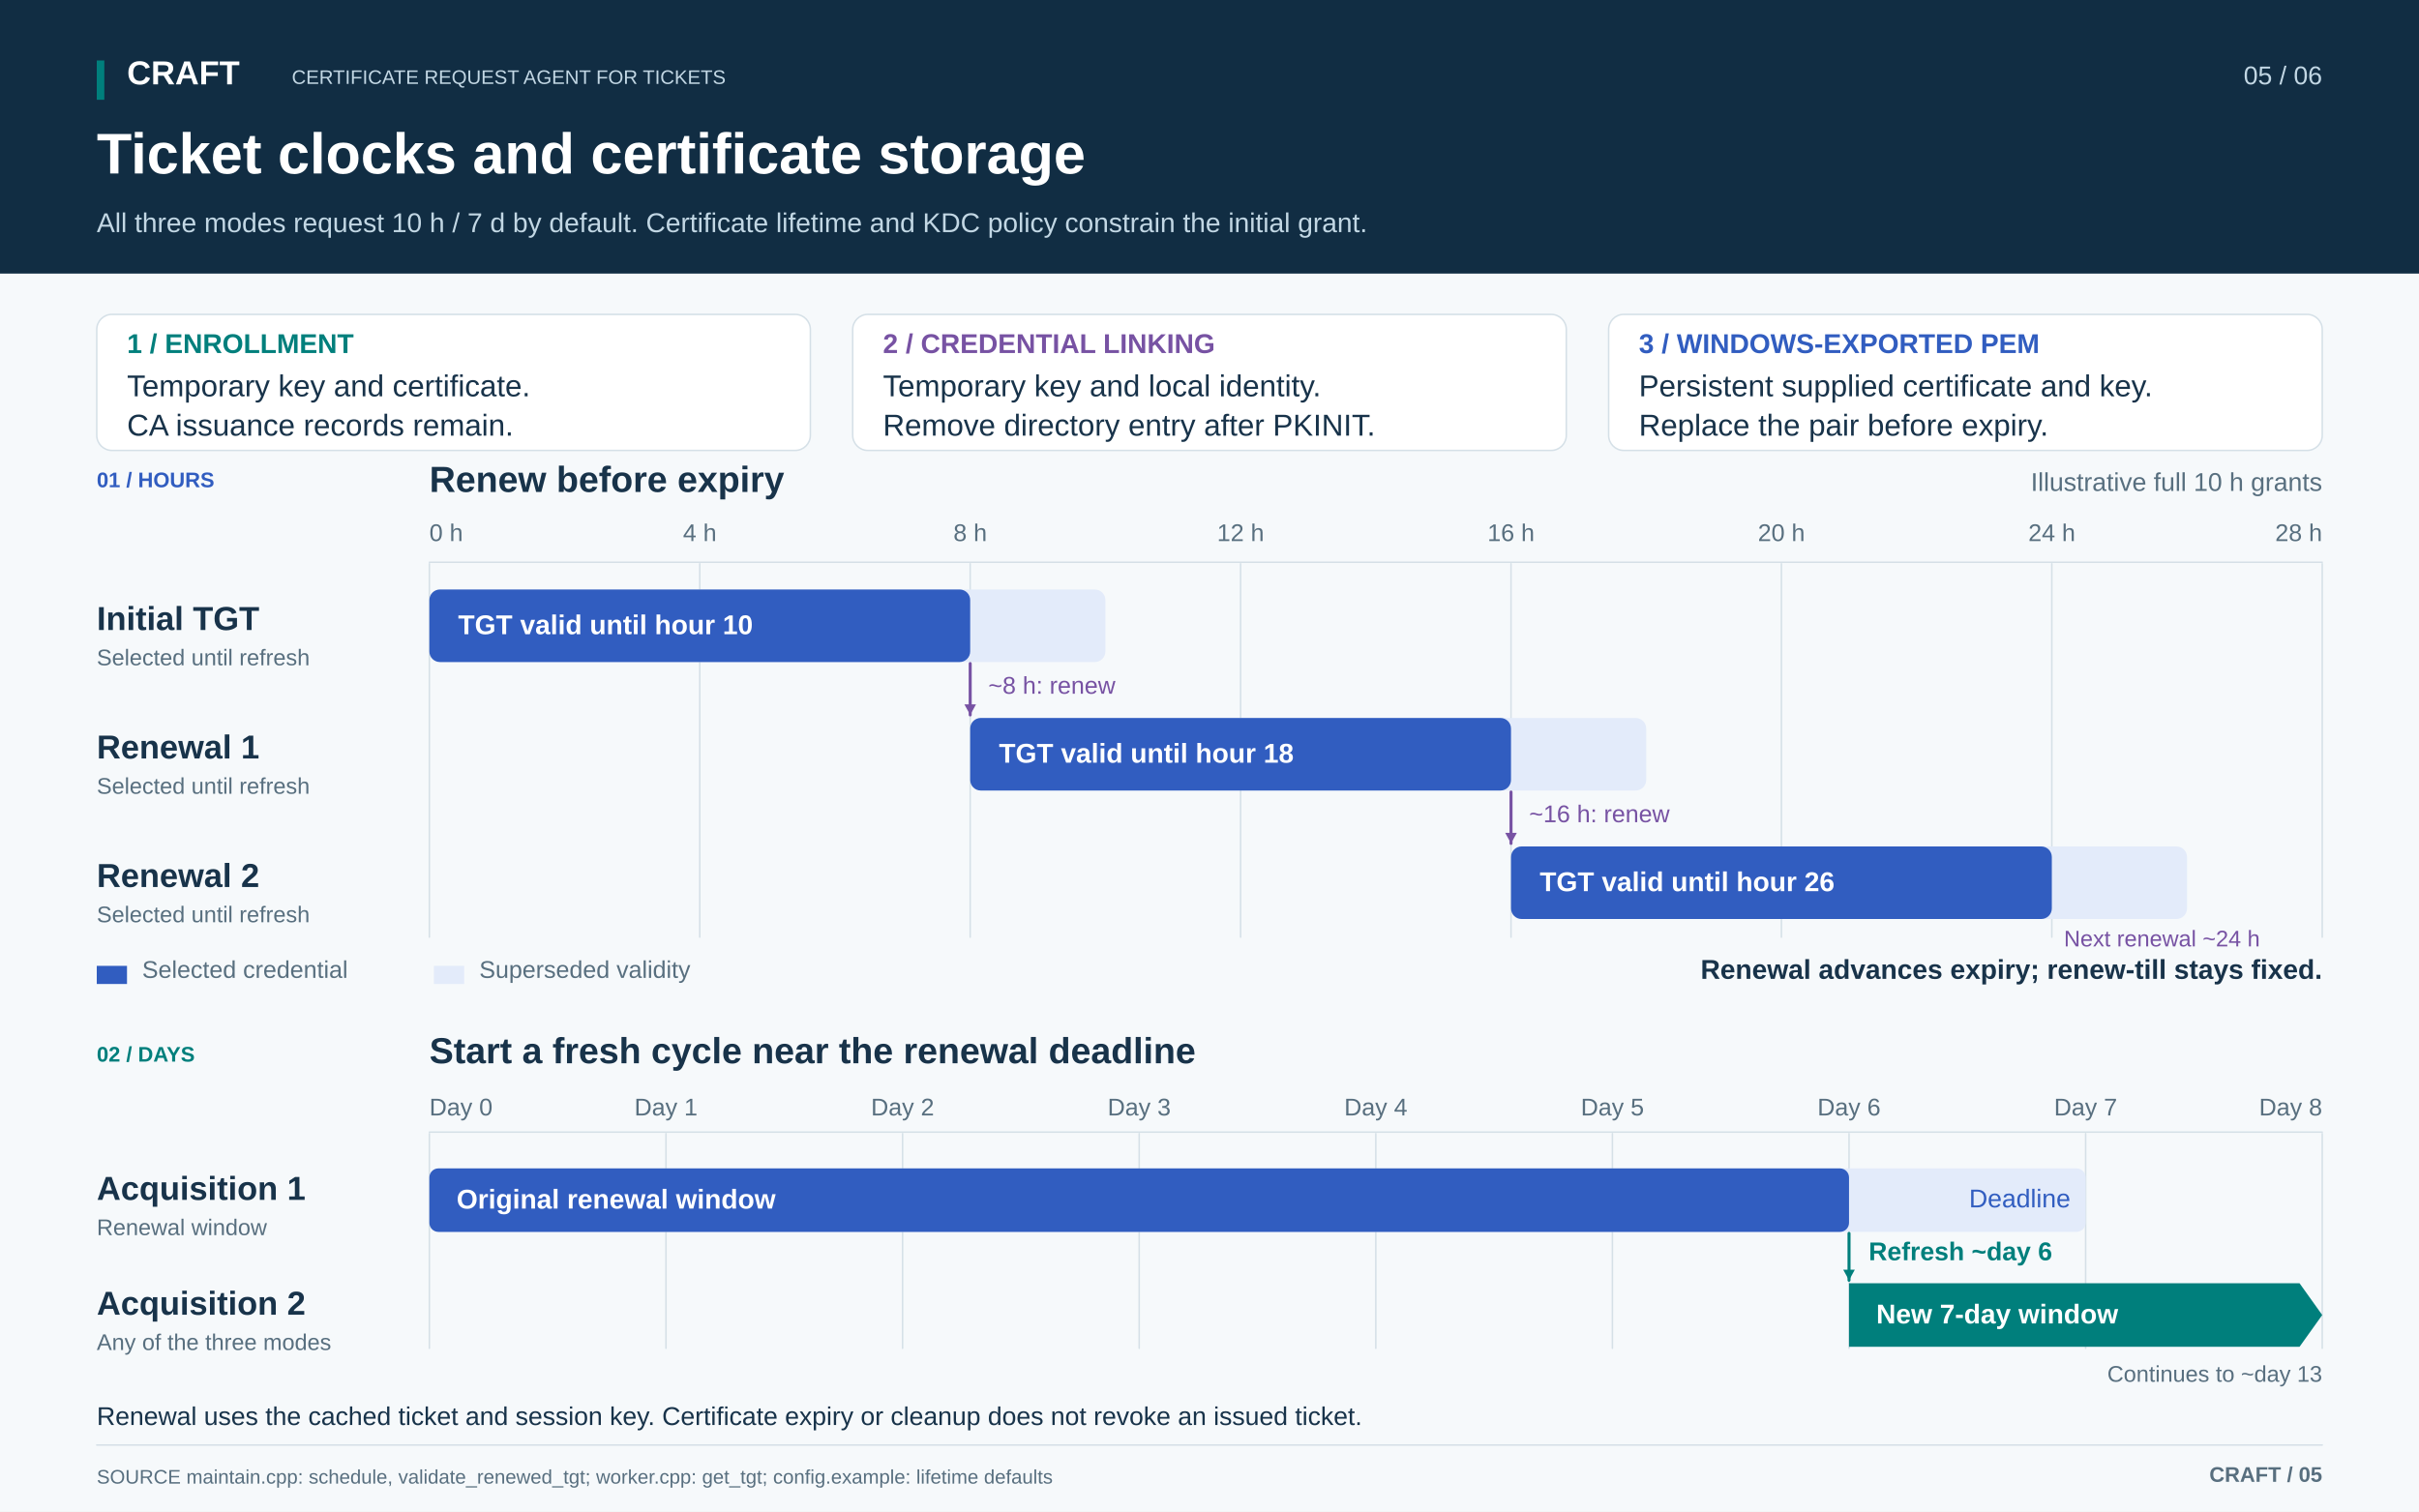
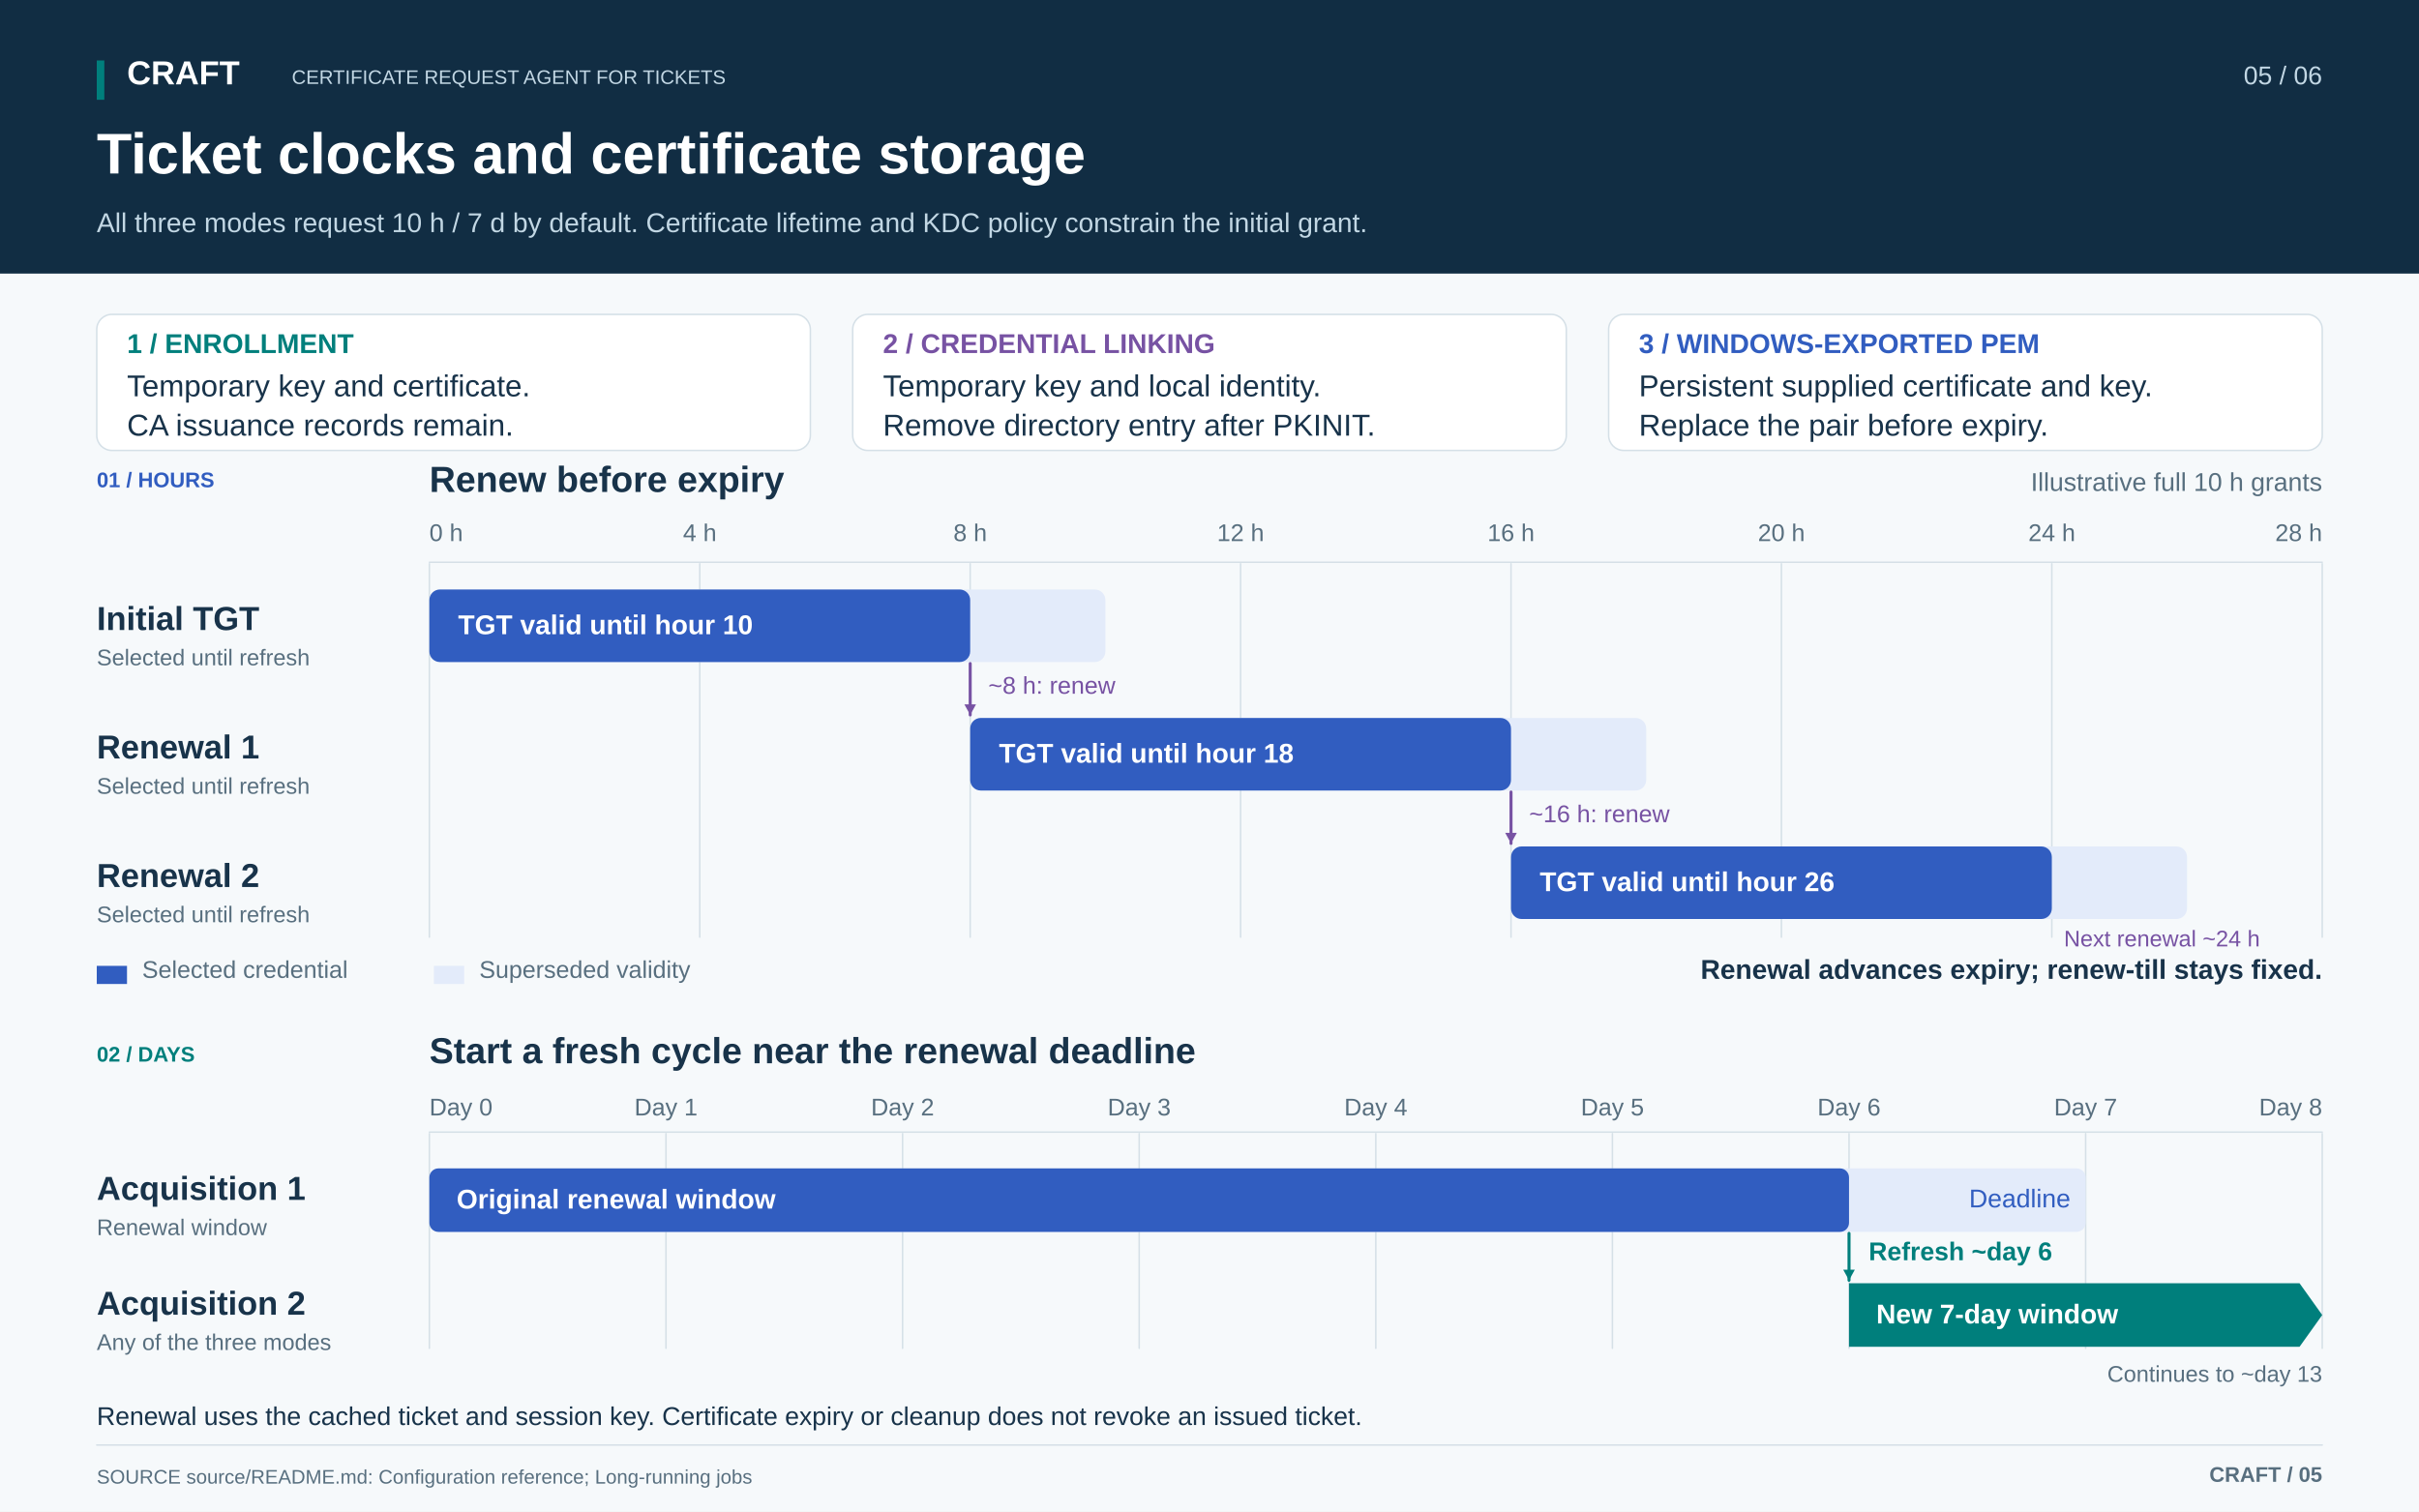
<svg xmlns="http://www.w3.org/2000/svg" width="1600" height="1000" viewBox="0 0 1600 1000" role="img" aria-labelledby="05-credential-timing-title 05-credential-timing-desc">
  <rect x="0" y="0" width="1600" height="1000" rx="0" fill="#F6F9FB" stroke="none" stroke-width="1" />
  <rect x="0" y="0" width="1600" height="181" rx="0" fill="#112D43" stroke="none" stroke-width="1" />
  <rect x="64" y="40" width="5" height="26" rx="0" fill="#007F7C" stroke="none" stroke-width="1" />
  <text x="84" y="55.82" font-size="22" font-family="'Segoe UI', Arial, sans-serif" fill="#FFFFFF" font-weight="600" text-anchor="start">CRAFT</text>
  <text x="193" y="55.53" font-size="13" font-family="'Segoe UI', Arial, sans-serif" fill="#C2D7E4" font-weight="400" text-anchor="start">CERTIFICATE REQUEST AGENT FOR TICKETS</text>
  <text x="1536" y="55.77" font-size="17" font-family="'Segoe UI', Arial, sans-serif" fill="#C2D7E4" font-weight="400" text-anchor="end">05 / 06</text>
  <text x="64" y="114.78" font-size="38" font-family="'Segoe UI', Arial, sans-serif" fill="#FFFFFF" font-weight="600" text-anchor="start">Ticket clocks and certificate storage</text>
  <text x="64" y="153.58" font-size="18" font-family="'Segoe UI', Arial, sans-serif" fill="#C2D7E4" font-weight="400" text-anchor="start">All three modes request 10 h / 7 d by default. Certificate lifetime and KDC policy constrain the initial grant.</text>
  <rect x="64" y="208" width="472" height="90" rx="10" fill="#FFFFFF" stroke="#D5E0E7" stroke-width="1" />
  <text x="84" y="233.58" font-size="18" font-family="'Segoe UI', Arial, sans-serif" fill="#007F7C" font-weight="600" text-anchor="start">1 / ENROLLMENT</text>
  <text x="84" y="262.2" font-size="20" font-family="'Segoe UI', Arial, sans-serif" fill="#18334A" font-weight="400" text-anchor="start">Temporary key and certificate.</text>
  <text x="84" y="288.2" font-size="20" font-family="'Segoe UI', Arial, sans-serif" fill="#18334A" font-weight="400" text-anchor="start">CA issuance records remain.</text>
  <rect x="564" y="208" width="472" height="90" rx="10" fill="#FFFFFF" stroke="#D5E0E7" stroke-width="1" />
  <text x="584" y="233.58" font-size="18" font-family="'Segoe UI', Arial, sans-serif" fill="#7752A3" font-weight="600" text-anchor="start">2 / CREDENTIAL LINKING</text>
  <text x="584" y="262.2" font-size="20" font-family="'Segoe UI', Arial, sans-serif" fill="#18334A" font-weight="400" text-anchor="start">Temporary key and local identity.</text>
  <text x="584" y="288.2" font-size="20" font-family="'Segoe UI', Arial, sans-serif" fill="#18334A" font-weight="400" text-anchor="start">Remove directory entry after PKINIT.</text>
  <rect x="1064" y="208" width="472" height="90" rx="10" fill="#FFFFFF" stroke="#D5E0E7" stroke-width="1" />
  <text x="1084" y="233.58" font-size="18" font-family="'Segoe UI', Arial, sans-serif" fill="#315DC0" font-weight="600" text-anchor="start">3 / WINDOWS-EXPORTED PEM</text>
  <text x="1084" y="262.2" font-size="20" font-family="'Segoe UI', Arial, sans-serif" fill="#18334A" font-weight="400" text-anchor="start">Persistent supplied certificate and key.</text>
  <text x="1084" y="288.2" font-size="20" font-family="'Segoe UI', Arial, sans-serif" fill="#18334A" font-weight="400" text-anchor="start">Replace the pair before expiry.</text>
  <text x="64" y="322.34" font-size="14" font-family="'Segoe UI', Arial, sans-serif" fill="#315DC0" font-weight="600" text-anchor="start">01 / HOURS</text>
  <text x="284" y="325.44" font-size="24" font-family="'Segoe UI', Arial, sans-serif" fill="#18334A" font-weight="600" text-anchor="start">Renew before expiry</text>
  <text x="1536" y="324.77" font-size="17" font-family="'Segoe UI', Arial, sans-serif" fill="#586F7F" font-weight="400" text-anchor="end">Illustrative full 10 h grants</text>
  <polyline points="284.0,373 284.0,620" fill="none" stroke="#D5E0E7" stroke-width="1" stroke-linecap="round" stroke-linejoin="round" />
  <text x="284.0" y="357.96" font-size="16" font-family="'Segoe UI', Arial, sans-serif" fill="#586F7F" font-weight="400" text-anchor="start">0 h</text>
  <polyline points="462.857,373 462.857,620" fill="none" stroke="#D5E0E7" stroke-width="1" stroke-linecap="round" stroke-linejoin="round" />
  <text x="462.857" y="357.96" font-size="16" font-family="'Segoe UI', Arial, sans-serif" fill="#586F7F" font-weight="400" text-anchor="middle">4 h</text>
  <polyline points="641.714,373 641.714,620" fill="none" stroke="#D5E0E7" stroke-width="1" stroke-linecap="round" stroke-linejoin="round" />
  <text x="641.714" y="357.96" font-size="16" font-family="'Segoe UI', Arial, sans-serif" fill="#586F7F" font-weight="400" text-anchor="middle">8 h</text>
  <polyline points="820.571,373 820.571,620" fill="none" stroke="#D5E0E7" stroke-width="1" stroke-linecap="round" stroke-linejoin="round" />
  <text x="820.571" y="357.96" font-size="16" font-family="'Segoe UI', Arial, sans-serif" fill="#586F7F" font-weight="400" text-anchor="middle">12 h</text>
  <polyline points="999.429,373 999.429,620" fill="none" stroke="#D5E0E7" stroke-width="1" stroke-linecap="round" stroke-linejoin="round" />
  <text x="999.429" y="357.96" font-size="16" font-family="'Segoe UI', Arial, sans-serif" fill="#586F7F" font-weight="400" text-anchor="middle">16 h</text>
  <polyline points="1178.286,373 1178.286,620" fill="none" stroke="#D5E0E7" stroke-width="1" stroke-linecap="round" stroke-linejoin="round" />
  <text x="1178.286" y="357.96" font-size="16" font-family="'Segoe UI', Arial, sans-serif" fill="#586F7F" font-weight="400" text-anchor="middle">20 h</text>
  <polyline points="1357.143,373 1357.143,620" fill="none" stroke="#D5E0E7" stroke-width="1" stroke-linecap="round" stroke-linejoin="round" />
  <text x="1357.143" y="357.96" font-size="16" font-family="'Segoe UI', Arial, sans-serif" fill="#586F7F" font-weight="400" text-anchor="middle">24 h</text>
  <polyline points="1536.0,373 1536.0,620" fill="none" stroke="#D5E0E7" stroke-width="1" stroke-linecap="round" stroke-linejoin="round" />
  <text x="1536.0" y="357.96" font-size="16" font-family="'Segoe UI', Arial, sans-serif" fill="#586F7F" font-weight="400" text-anchor="end">28 h</text>
  <polyline points="284,372 1536,372" fill="none" stroke="#D5E0E7" stroke-width="1" stroke-linecap="round" stroke-linejoin="round" />
  <text x="64" y="416.82" font-size="22" font-family="'Segoe UI', Arial, sans-serif" fill="#18334A" font-weight="600" text-anchor="start">Initial TGT</text>
  <text x="64" y="440.15" font-size="15" font-family="'Segoe UI', Arial, sans-serif" fill="#586F7F" font-weight="400" text-anchor="start">Selected until refresh</text>
  <rect x="284.0" y="390" width="447.143" height="48" rx="7" fill="#E3EBFA" stroke="none" stroke-width="1" />
  <rect x="284.0" y="390" width="357.714" height="48" rx="7" fill="#315DC0" stroke="none" stroke-width="1" />
  <text x="303.0" y="419.58" font-size="18" font-family="'Segoe UI', Arial, sans-serif" fill="#FFFFFF" font-weight="600" text-anchor="start">TGT valid until hour 10</text>
  <polyline points="641.714,439 641.714,473" fill="none" stroke="#7752A3" stroke-width="2" stroke-linecap="round" stroke-linejoin="round" />
  <polygon points="641.714,473 645.564,466.0 637.864,466.0" fill="#7752A3" />
  <text x="653.714" y="458.96" font-size="16" font-family="'Segoe UI', Arial, sans-serif" fill="#7752A3" font-weight="400" text-anchor="start">~8 h: renew</text>
  <text x="64" y="501.82" font-size="22" font-family="'Segoe UI', Arial, sans-serif" fill="#18334A" font-weight="600" text-anchor="start">Renewal 1</text>
  <text x="64" y="525.15" font-size="15" font-family="'Segoe UI', Arial, sans-serif" fill="#586F7F" font-weight="400" text-anchor="start">Selected until refresh</text>
  <rect x="641.714" y="475" width="447.143" height="48" rx="7" fill="#E3EBFA" stroke="none" stroke-width="1" />
  <rect x="641.714" y="475" width="357.714" height="48" rx="7" fill="#315DC0" stroke="none" stroke-width="1" />
  <text x="660.714" y="504.58" font-size="18" font-family="'Segoe UI', Arial, sans-serif" fill="#FFFFFF" font-weight="600" text-anchor="start">TGT valid until hour 18</text>
  <polyline points="999.429,524 999.429,558" fill="none" stroke="#7752A3" stroke-width="2" stroke-linecap="round" stroke-linejoin="round" />
  <polygon points="999.429,558 1003.279,551.0 995.579,551.0" fill="#7752A3" />
  <text x="1011.429" y="543.96" font-size="16" font-family="'Segoe UI', Arial, sans-serif" fill="#7752A3" font-weight="400" text-anchor="start">~16 h: renew</text>
  <text x="64" y="586.82" font-size="22" font-family="'Segoe UI', Arial, sans-serif" fill="#18334A" font-weight="600" text-anchor="start">Renewal 2</text>
  <text x="64" y="610.15" font-size="15" font-family="'Segoe UI', Arial, sans-serif" fill="#586F7F" font-weight="400" text-anchor="start">Selected until refresh</text>
  <rect x="999.429" y="560" width="447.143" height="48" rx="7" fill="#E3EBFA" stroke="none" stroke-width="1" />
  <rect x="999.429" y="560" width="357.714" height="48" rx="7" fill="#315DC0" stroke="none" stroke-width="1" />
  <text x="1018.429" y="589.58" font-size="18" font-family="'Segoe UI', Arial, sans-serif" fill="#FFFFFF" font-weight="600" text-anchor="start">TGT valid until hour 26</text>
  <text x="1365.143" y="626.15" font-size="15" font-family="'Segoe UI', Arial, sans-serif" fill="#7752A3" font-weight="400" text-anchor="start">Next renewal ~24 h</text>
  <rect x="64" y="639" width="20" height="12" rx="0" fill="#315DC0" stroke="none" stroke-width="1" />
  <text x="94" y="646.96" font-size="16" font-family="'Segoe UI', Arial, sans-serif" fill="#586F7F" font-weight="400" text-anchor="start">Selected credential</text>
  <rect x="287" y="639" width="20" height="12" rx="0" fill="#E3EBFA" stroke="none" stroke-width="1" />
  <text x="317" y="646.96" font-size="16" font-family="'Segoe UI', Arial, sans-serif" fill="#586F7F" font-weight="400" text-anchor="start">Superseded validity</text>
  <text x="1536" y="647.58" font-size="18" font-family="'Segoe UI', Arial, sans-serif" fill="#18334A" font-weight="600" text-anchor="end">Renewal advances expiry; renew-till stays fixed.</text>
  <text x="64" y="702.34" font-size="14" font-family="'Segoe UI', Arial, sans-serif" fill="#007F7C" font-weight="600" text-anchor="start">02 / DAYS</text>
  <text x="284" y="703.44" font-size="24" font-family="'Segoe UI', Arial, sans-serif" fill="#18334A" font-weight="600" text-anchor="start">Start a fresh cycle near the renewal deadline</text>
  <polyline points="284.0,750 284.0,892" fill="none" stroke="#D5E0E7" stroke-width="1" stroke-linecap="round" stroke-linejoin="round" />
  <text x="284.0" y="737.96" font-size="16" font-family="'Segoe UI', Arial, sans-serif" fill="#586F7F" font-weight="400" text-anchor="start">Day 0</text>
  <polyline points="440.5,750 440.5,892" fill="none" stroke="#D5E0E7" stroke-width="1" stroke-linecap="round" stroke-linejoin="round" />
  <text x="440.5" y="737.96" font-size="16" font-family="'Segoe UI', Arial, sans-serif" fill="#586F7F" font-weight="400" text-anchor="middle">Day 1</text>
  <polyline points="597.0,750 597.0,892" fill="none" stroke="#D5E0E7" stroke-width="1" stroke-linecap="round" stroke-linejoin="round" />
  <text x="597.0" y="737.96" font-size="16" font-family="'Segoe UI', Arial, sans-serif" fill="#586F7F" font-weight="400" text-anchor="middle">Day 2</text>
  <polyline points="753.5,750 753.5,892" fill="none" stroke="#D5E0E7" stroke-width="1" stroke-linecap="round" stroke-linejoin="round" />
  <text x="753.5" y="737.96" font-size="16" font-family="'Segoe UI', Arial, sans-serif" fill="#586F7F" font-weight="400" text-anchor="middle">Day 3</text>
  <polyline points="910.0,750 910.0,892" fill="none" stroke="#D5E0E7" stroke-width="1" stroke-linecap="round" stroke-linejoin="round" />
  <text x="910.0" y="737.96" font-size="16" font-family="'Segoe UI', Arial, sans-serif" fill="#586F7F" font-weight="400" text-anchor="middle">Day 4</text>
  <polyline points="1066.5,750 1066.5,892" fill="none" stroke="#D5E0E7" stroke-width="1" stroke-linecap="round" stroke-linejoin="round" />
  <text x="1066.5" y="737.96" font-size="16" font-family="'Segoe UI', Arial, sans-serif" fill="#586F7F" font-weight="400" text-anchor="middle">Day 5</text>
  <polyline points="1223.0,750 1223.0,892" fill="none" stroke="#D5E0E7" stroke-width="1" stroke-linecap="round" stroke-linejoin="round" />
  <text x="1223.0" y="737.96" font-size="16" font-family="'Segoe UI', Arial, sans-serif" fill="#586F7F" font-weight="400" text-anchor="middle">Day 6</text>
  <polyline points="1379.5,750 1379.5,892" fill="none" stroke="#D5E0E7" stroke-width="1" stroke-linecap="round" stroke-linejoin="round" />
  <text x="1379.5" y="737.96" font-size="16" font-family="'Segoe UI', Arial, sans-serif" fill="#586F7F" font-weight="400" text-anchor="middle">Day 7</text>
  <polyline points="1536.0,750 1536.0,892" fill="none" stroke="#D5E0E7" stroke-width="1" stroke-linecap="round" stroke-linejoin="round" />
  <text x="1536.0" y="737.96" font-size="16" font-family="'Segoe UI', Arial, sans-serif" fill="#586F7F" font-weight="400" text-anchor="end">Day 8</text>
  <polyline points="284,749 1536,749" fill="none" stroke="#D5E0E7" stroke-width="1" stroke-linecap="round" stroke-linejoin="round" />
  <text x="64" y="793.82" font-size="22" font-family="'Segoe UI', Arial, sans-serif" fill="#18334A" font-weight="600" text-anchor="start">Acquisition 1</text>
  <text x="64" y="817.15" font-size="15" font-family="'Segoe UI', Arial, sans-serif" fill="#586F7F" font-weight="400" text-anchor="start">Renewal window</text>
  <rect x="284.0" y="773" width="1095.5" height="42" rx="6" fill="#E3EBFA" stroke="none" stroke-width="1" />
  <rect x="284.0" y="773" width="939.0" height="42" rx="6" fill="#315DC0" stroke="none" stroke-width="1" />
  <text x="302.0" y="799.58" font-size="18" font-family="'Segoe UI', Arial, sans-serif" fill="#FFFFFF" font-weight="600" text-anchor="start">Original renewal window</text>
  <text x="1369.5" y="798.77" font-size="17" font-family="'Segoe UI', Arial, sans-serif" fill="#315DC0" font-weight="400" text-anchor="end">Deadline</text>
  <polyline points="1223.0,816 1223.0,847" fill="none" stroke="#007F7C" stroke-width="2" stroke-linecap="round" stroke-linejoin="round" />
  <polygon points="1223.0,847 1226.85,840.0 1219.15,840.0" fill="#007F7C" />
  <text x="1236.0" y="833.77" font-size="17" font-family="'Segoe UI', Arial, sans-serif" fill="#007F7C" font-weight="600" text-anchor="start">Refresh ~day 6</text>
  <text x="64" y="869.82" font-size="22" font-family="'Segoe UI', Arial, sans-serif" fill="#18334A" font-weight="600" text-anchor="start">Acquisition 2</text>
  <text x="64" y="893.15" font-size="15" font-family="'Segoe UI', Arial, sans-serif" fill="#586F7F" font-weight="400" text-anchor="start">Any of the three modes</text>
  <polygon points="1223.0,849 1521,849 1536,870 1521,891 1223.0,891" fill="#007F7C" />
  <text x="1241.0" y="875.58" font-size="18" font-family="'Segoe UI', Arial, sans-serif" fill="#FFFFFF" font-weight="600" text-anchor="start">New 7-day window</text>
  <text x="1536" y="914.15" font-size="15" font-family="'Segoe UI', Arial, sans-serif" fill="#586F7F" font-weight="400" text-anchor="end">Continues to ~day 13</text>
  <text x="64" y="942.77" font-size="17" font-family="'Segoe UI', Arial, sans-serif" fill="#18334A" font-weight="400" text-anchor="start">Renewal uses the cached ticket and session key. Certificate expiry or cleanup does not revoke an issued ticket.</text>
  <polyline points="64,956 1536,956" fill="none" stroke="#D5E0E7" stroke-width="1" stroke-linecap="round" stroke-linejoin="round" />
-   <text x="64" y="981.53" font-size="13" font-family="'Segoe UI', Arial, sans-serif" fill="#586F7F" font-weight="400" text-anchor="start">SOURCE  maintain.cpp: schedule, validate_renewed_tgt; worker.cpp: get_tgt; config.example: lifetime defaults</text>
+   <text x="64" y="981.53" font-size="13" font-family="'Segoe UI', Arial, sans-serif" fill="#586F7F" font-weight="400" text-anchor="start">SOURCE  source/README.md: Configuration reference; Long-running jobs</text>
  <text x="1536" y="980.34" font-size="14" font-family="'Segoe UI', Arial, sans-serif" fill="#586F7F" font-weight="600" text-anchor="end">CRAFT  /  05</text>
</svg>
